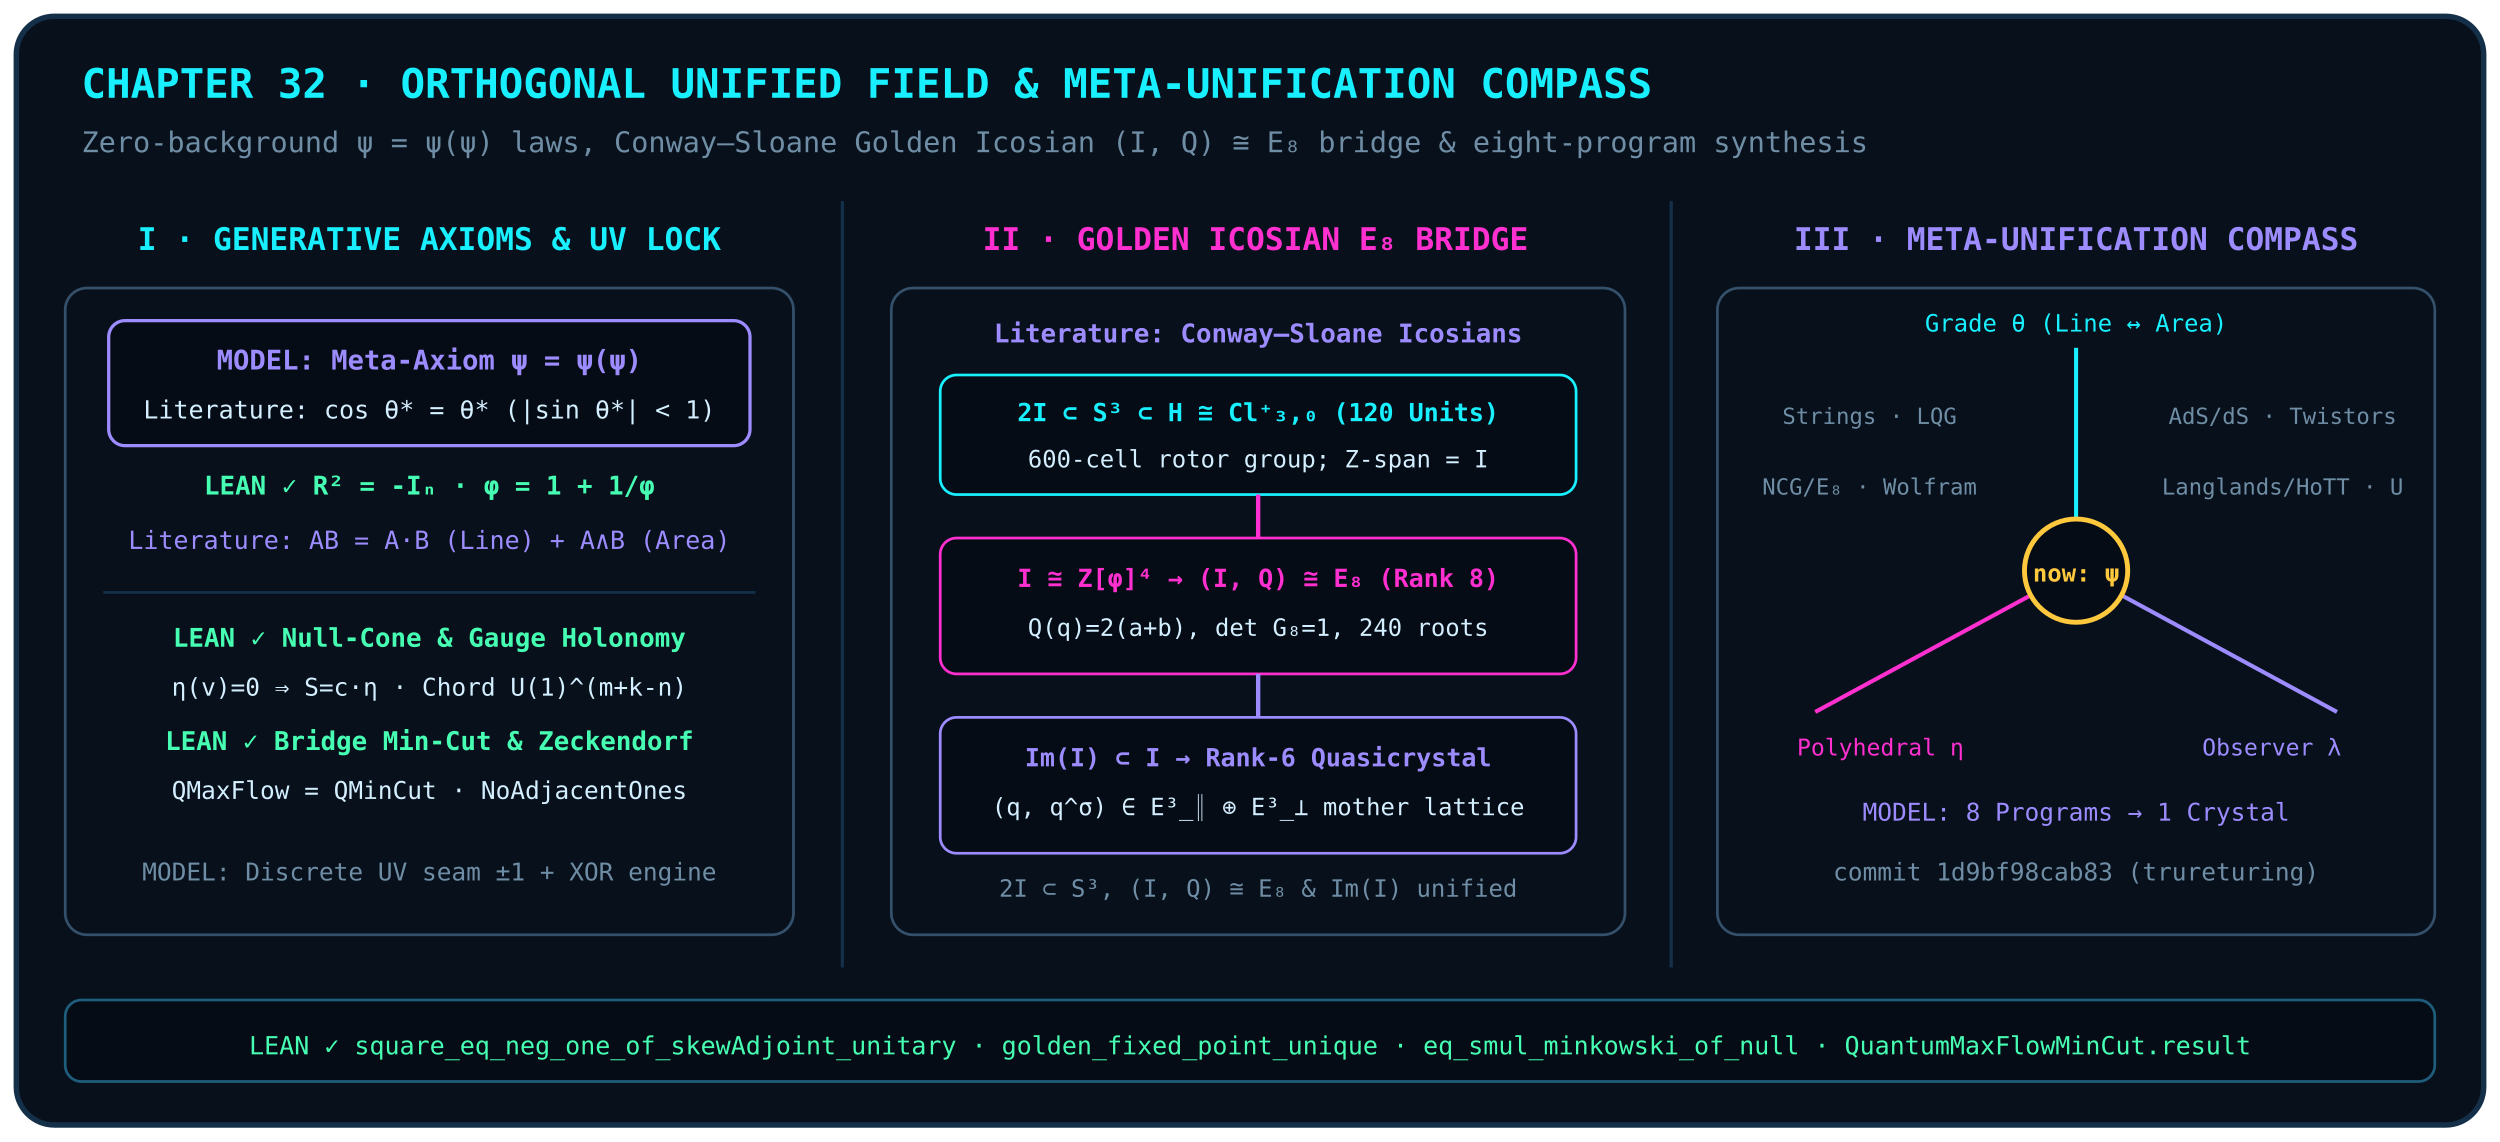
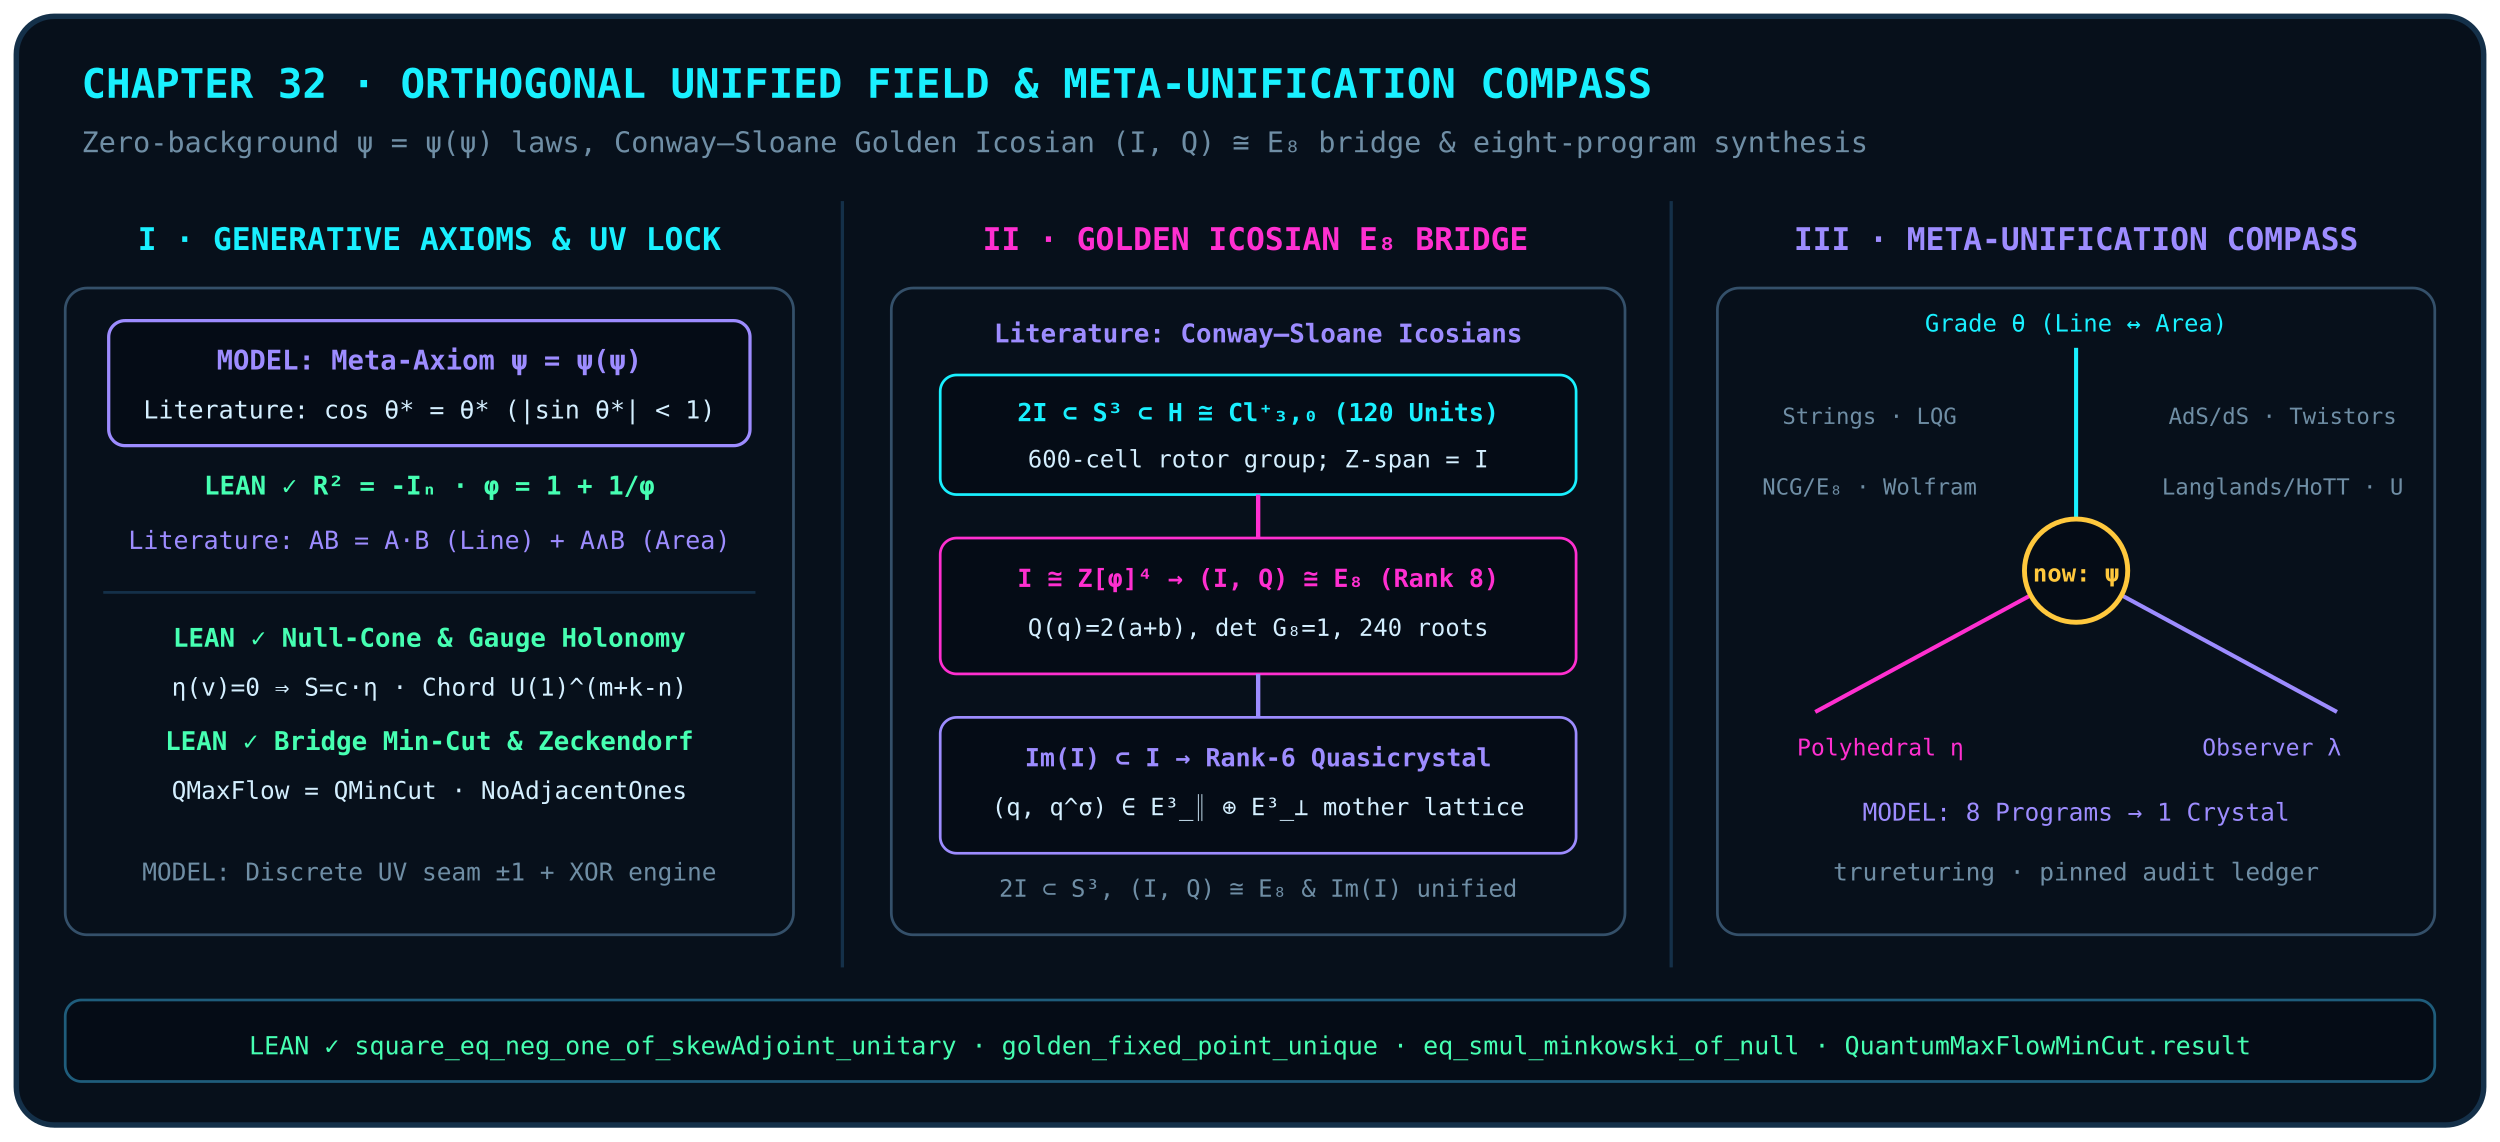
<svg xmlns="http://www.w3.org/2000/svg" viewBox="0 0 920 420" width="920" height="420">
  <rect x="6" y="6" width="908" height="408" rx="14" fill="#07101b" stroke="#143049" stroke-width="2" />
  <text x="30" y="36" font-family="JetBrains Mono,monospace" font-size="15" font-weight="600" fill="#19f0ff">CHAPTER 32 · ORTHOGONAL UNIFIED FIELD &amp; META-UNIFICATION COMPASS</text>
  <text x="30" y="56" font-family="JetBrains Mono,monospace" font-size="10.5" fill="#6f8ea5">Zero-background ψ = ψ(ψ) laws, Conway–Sloane Golden Icosian (I, Q) ≅ E₈ bridge &amp; eight-program synthesis</text>
  <line x1="310" y1="74" x2="310" y2="356" stroke="#143049" stroke-width="1.2" />
  <line x1="615" y1="74" x2="615" y2="356" stroke="#143049" stroke-width="1.2" />
  <g font-family="JetBrains Mono,monospace">
    <text x="158" y="92" text-anchor="middle" fill="#19f0ff" font-size="11.5" font-weight="600">I · GENERATIVE AXIOMS &amp; UV LOCK</text>
    <rect x="24" y="106" width="268" height="238" rx="8" fill="#07101b" stroke="#34506a" />
    <rect x="40" y="118" width="236" height="46" rx="6" fill="#050c16" stroke="#9d8cff" stroke-width="1.2" />
    <text x="158" y="136" text-anchor="middle" fill="#9d8cff" font-size="10" font-weight="600">MODEL: Meta-Axiom ψ = ψ(ψ)</text>
    <text x="158" y="154" text-anchor="middle" fill="#d4efff" font-size="9.2">Literature: cos θ* = θ* (|sin θ*| &lt; 1)</text>
    <text x="158" y="182" text-anchor="middle" fill="#46ffb2" font-size="9.5" font-weight="600">LEAN ✓ R² = -Iₙ  ·  φ = 1 + 1/φ</text>
    <text x="158" y="202" text-anchor="middle" fill="#9d8cff" font-size="9.2">Literature: AB = A·B (Line) + A∧B (Area)</text>
    <line x1="38" y1="218" x2="278" y2="218" stroke="#143049" />
    <text x="158" y="238" text-anchor="middle" fill="#46ffb2" font-size="9.5" font-weight="600">LEAN ✓ Null-Cone &amp; Gauge Holonomy</text>
    <text x="158" y="256" text-anchor="middle" fill="#d4efff" font-size="9">η(v)=0 ⇒ S=c·η  ·  Chord U(1)^(m+k-n)</text>
    <text x="158" y="276" text-anchor="middle" fill="#46ffb2" font-size="9.5" font-weight="600">LEAN ✓ Bridge Min-Cut &amp; Zeckendorf</text>
    <text x="158" y="294" text-anchor="middle" fill="#d4efff" font-size="9">QMaxFlow = QMinCut  ·  NoAdjacentOnes</text>
    <text x="158" y="324" text-anchor="middle" fill="#6f8ea5" font-size="9">MODEL: Discrete UV seam ±1 + XOR engine</text>
    <text x="462" y="92" text-anchor="middle" fill="#ff2fd0" font-size="11.5" font-weight="600">II · GOLDEN ICOSIAN E₈ BRIDGE</text>
    <rect x="328" y="106" width="270" height="238" rx="8" fill="#07101b" stroke="#34506a" />
    <text x="463" y="126" text-anchor="middle" fill="#9d8cff" font-size="9.5" font-weight="600">Literature: Conway–Sloane Icosians</text>
    <rect x="346" y="138" width="234" height="44" rx="6" fill="#050c16" stroke="#19f0ff" />
    <text x="463" y="155" text-anchor="middle" fill="#19f0ff" font-size="9.2" font-weight="600">2I ⊂ S³ ⊂ H ≅ Cl⁺₃,₀ (120 Units)</text>
    <text x="463" y="172" text-anchor="middle" fill="#d4efff" font-size="8.8">600-cell rotor group; Z-span = I</text>
    <line x1="463" y1="182" x2="463" y2="198" stroke="#ff2fd0" stroke-width="1.6" />
    <rect x="346" y="198" width="234" height="50" rx="6" fill="#050c16" stroke="#ff2fd0" />
    <text x="463" y="216" text-anchor="middle" fill="#ff2fd0" font-size="9.2" font-weight="600">I ≅ Z[φ]⁴  →  (I, Q) ≅ E₈ (Rank 8)</text>
    <text x="463" y="234" text-anchor="middle" fill="#d4efff" font-size="8.8">Q(q)=2(a+b), det G₈=1, 240 roots</text>
    <line x1="463" y1="248" x2="463" y2="264" stroke="#9d8cff" stroke-width="1.6" />
    <rect x="346" y="264" width="234" height="50" rx="6" fill="#050c16" stroke="#9d8cff" />
    <text x="463" y="282" text-anchor="middle" fill="#9d8cff" font-size="9.2" font-weight="600">Im(I) ⊂ I  →  Rank-6 Quasicrystal</text>
    <text x="463" y="300" text-anchor="middle" fill="#d4efff" font-size="8.8">(q, q^σ) ∈ E³_∥ ⊕ E³_⊥ mother lattice</text>
    <text x="463" y="330" text-anchor="middle" fill="#6f8ea5" font-size="8.8">2I ⊂ S³, (I, Q) ≅ E₈ &amp; Im(I) unified</text>
    <text x="764" y="92" text-anchor="middle" fill="#9d8cff" font-size="11.5" font-weight="600">III · META-UNIFICATION COMPASS</text>
    <rect x="632" y="106" width="264" height="238" rx="8" fill="#07101b" stroke="#34506a" />
    <line x1="764" y1="210" x2="764" y2="128" stroke="#19f0ff" stroke-width="1.5" />
    <line x1="764" y1="210" x2="668" y2="262" stroke="#ff2fd0" stroke-width="1.5" />
    <line x1="764" y1="210" x2="860" y2="262" stroke="#9d8cff" stroke-width="1.5" />
    <circle cx="764" cy="210" r="19" fill="#050c16" stroke="#ffc83d" stroke-width="1.8" />
    <text x="764" y="214" text-anchor="middle" fill="#ffc83d" font-size="8.8" font-weight="600">now: ψ</text>
    <text x="764" y="122" text-anchor="middle" fill="#19f0ff" font-size="8.8">Grade θ (Line ↔ Area)</text>
    <text x="692" y="278" text-anchor="middle" fill="#ff2fd0" font-size="8.5">Polyhedral η</text>
    <text x="836" y="278" text-anchor="middle" fill="#9d8cff" font-size="8.5">Observer λ</text>
    <text x="688" y="156" text-anchor="middle" fill="#6f8ea5" font-size="8.2">Strings · LQG</text>
    <text x="840" y="156" text-anchor="middle" fill="#6f8ea5" font-size="8.2">AdS/dS · Twistors</text>
    <text x="688" y="182" text-anchor="middle" fill="#6f8ea5" font-size="8.2">NCG/E₈ · Wolfram</text>
    <text x="840" y="182" text-anchor="middle" fill="#6f8ea5" font-size="8.2">Langlands/HoTT · U</text>
    <text x="764" y="302" text-anchor="middle" fill="#9d8cff" font-size="9">MODEL: 8 Programs → 1 Crystal</text>
-     <text x="764" y="324" text-anchor="middle" fill="#6f8ea5" font-size="9">commit 1d9bf98cab83 (trureturing)</text>
+     <text x="764" y="324" text-anchor="middle" fill="#6f8ea5" font-size="9">trureturing · pinned audit ledger</text>
  </g>
  <rect x="24" y="368" width="872" height="30" rx="6" fill="#050c16" stroke="#1f5d7c" />
  <text x="460" y="388" text-anchor="middle" font-family="JetBrains Mono,monospace" font-size="9.2" fill="#46ffb2">LEAN ✓  square_eq_neg_one_of_skewAdjoint_unitary · golden_fixed_point_unique · eq_smul_minkowski_of_null · QuantumMaxFlowMinCut.result</text>
</svg>
